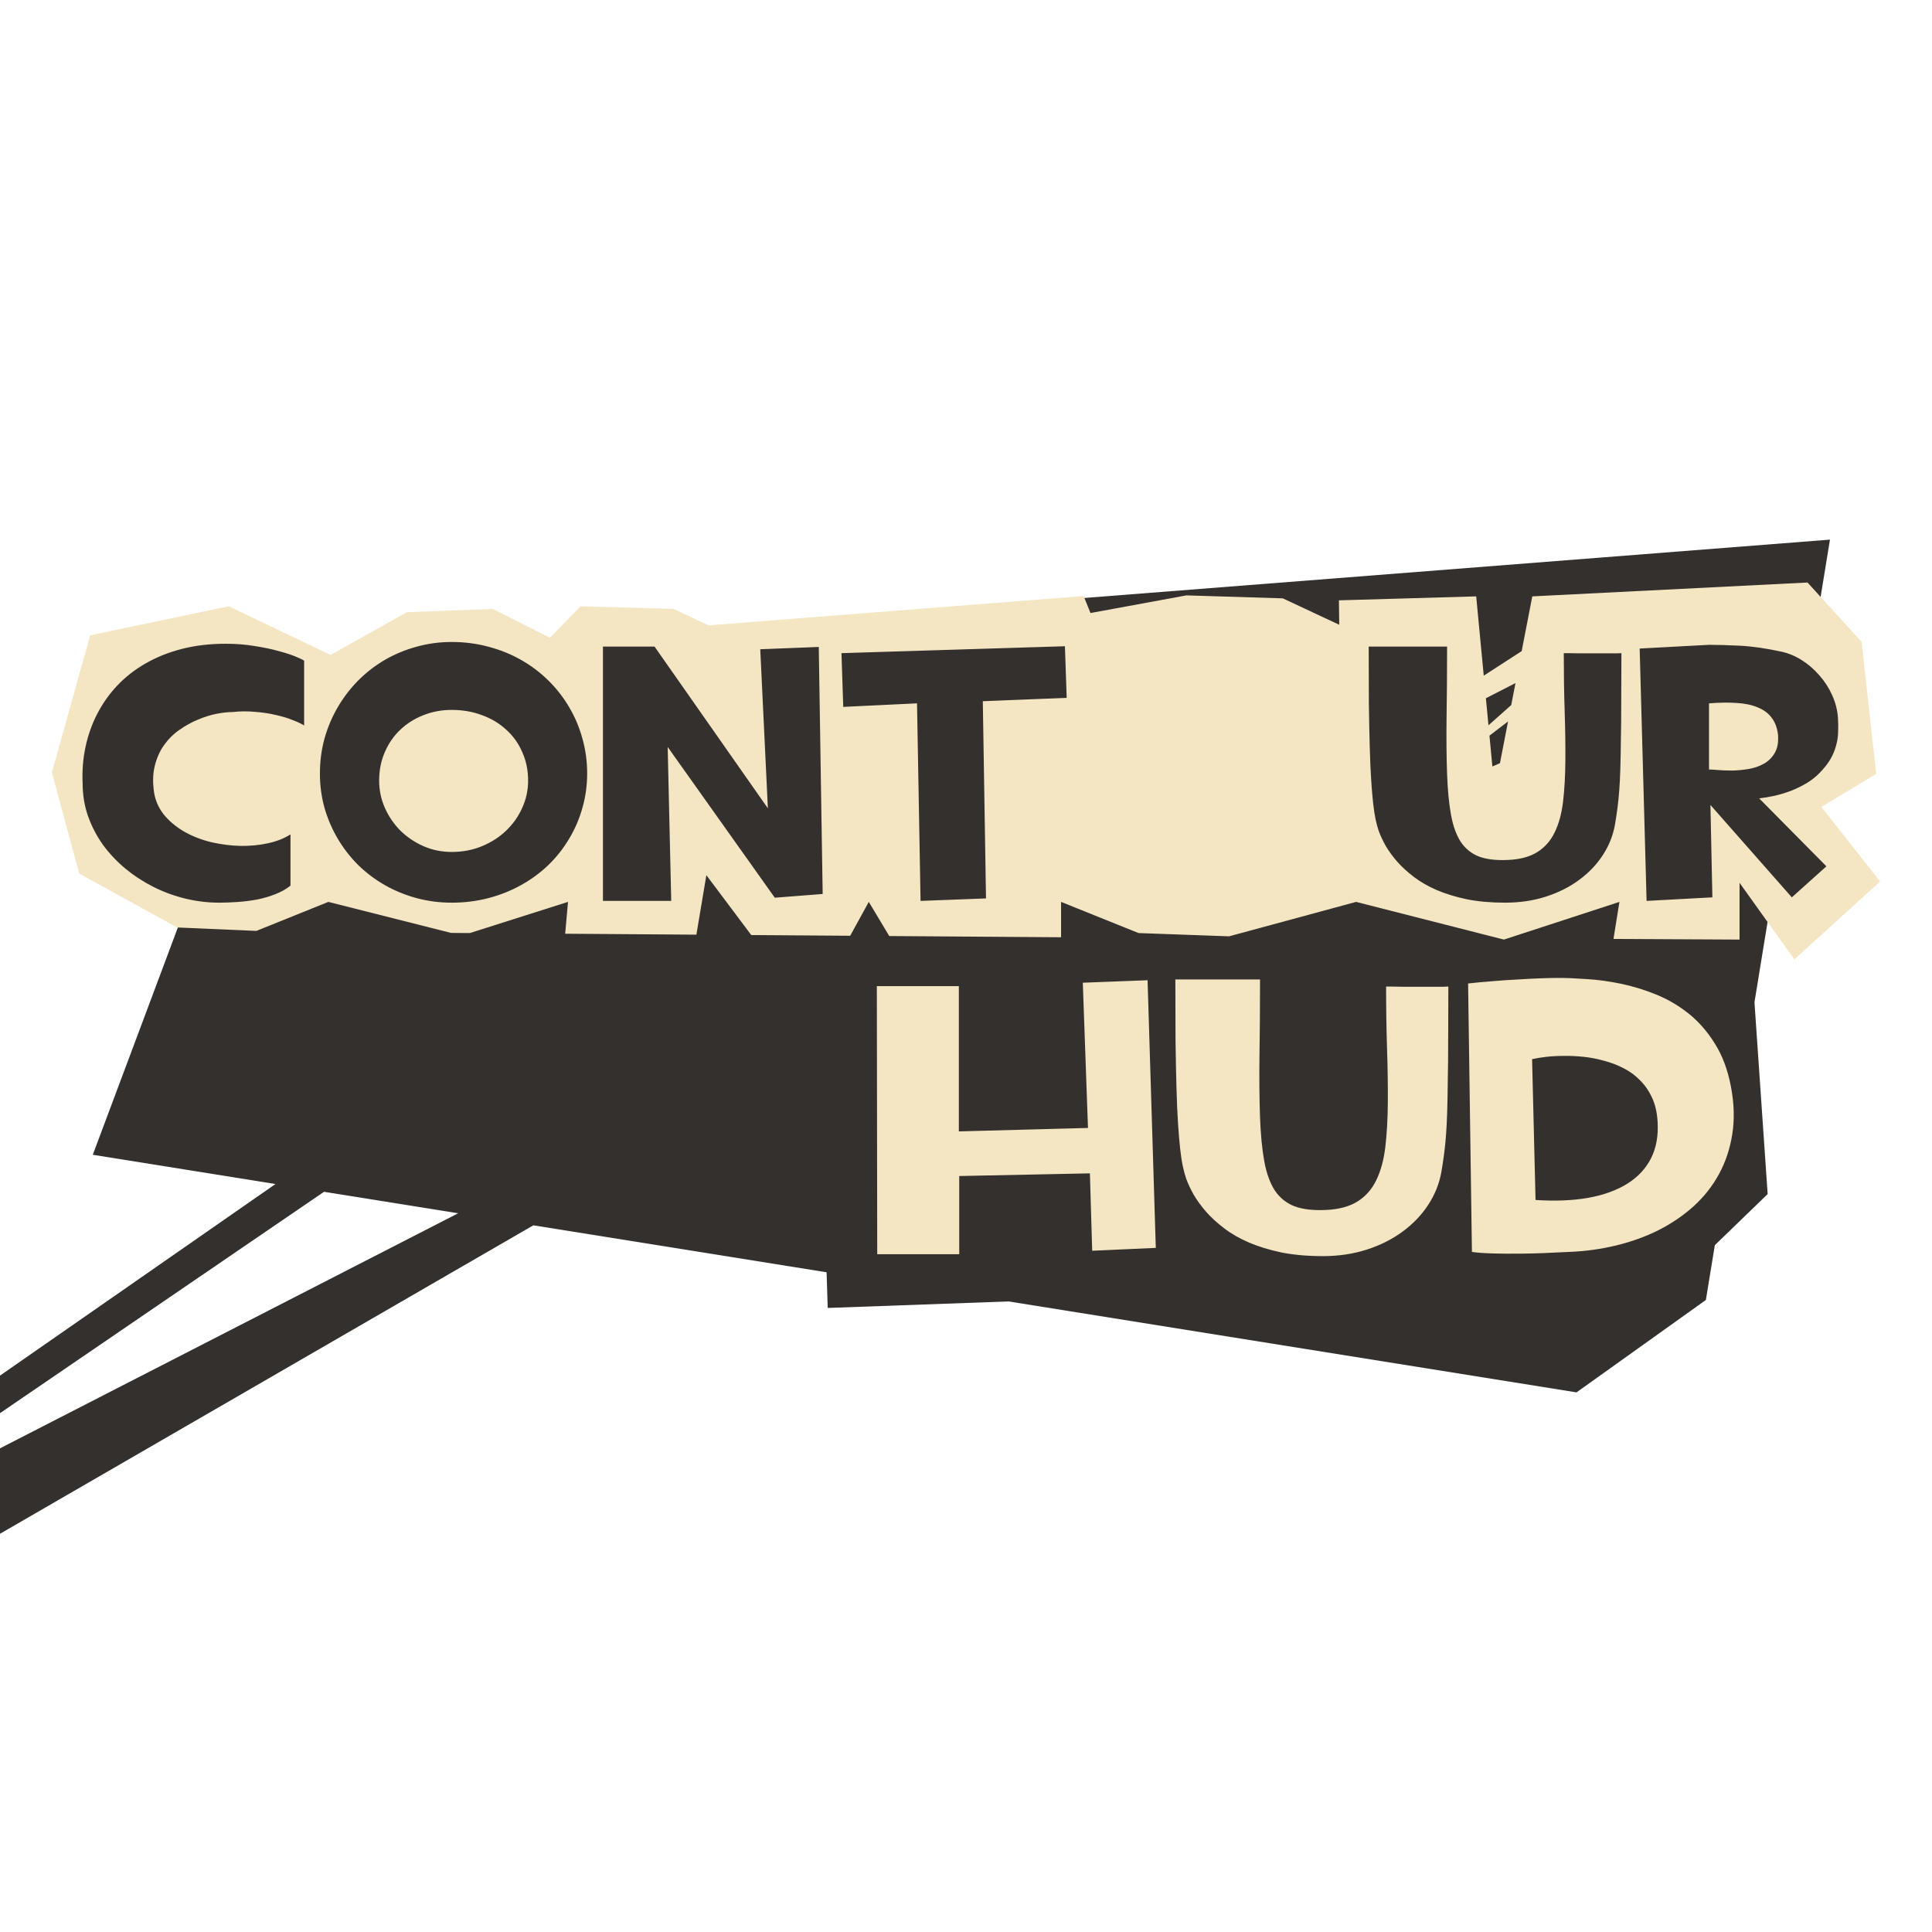
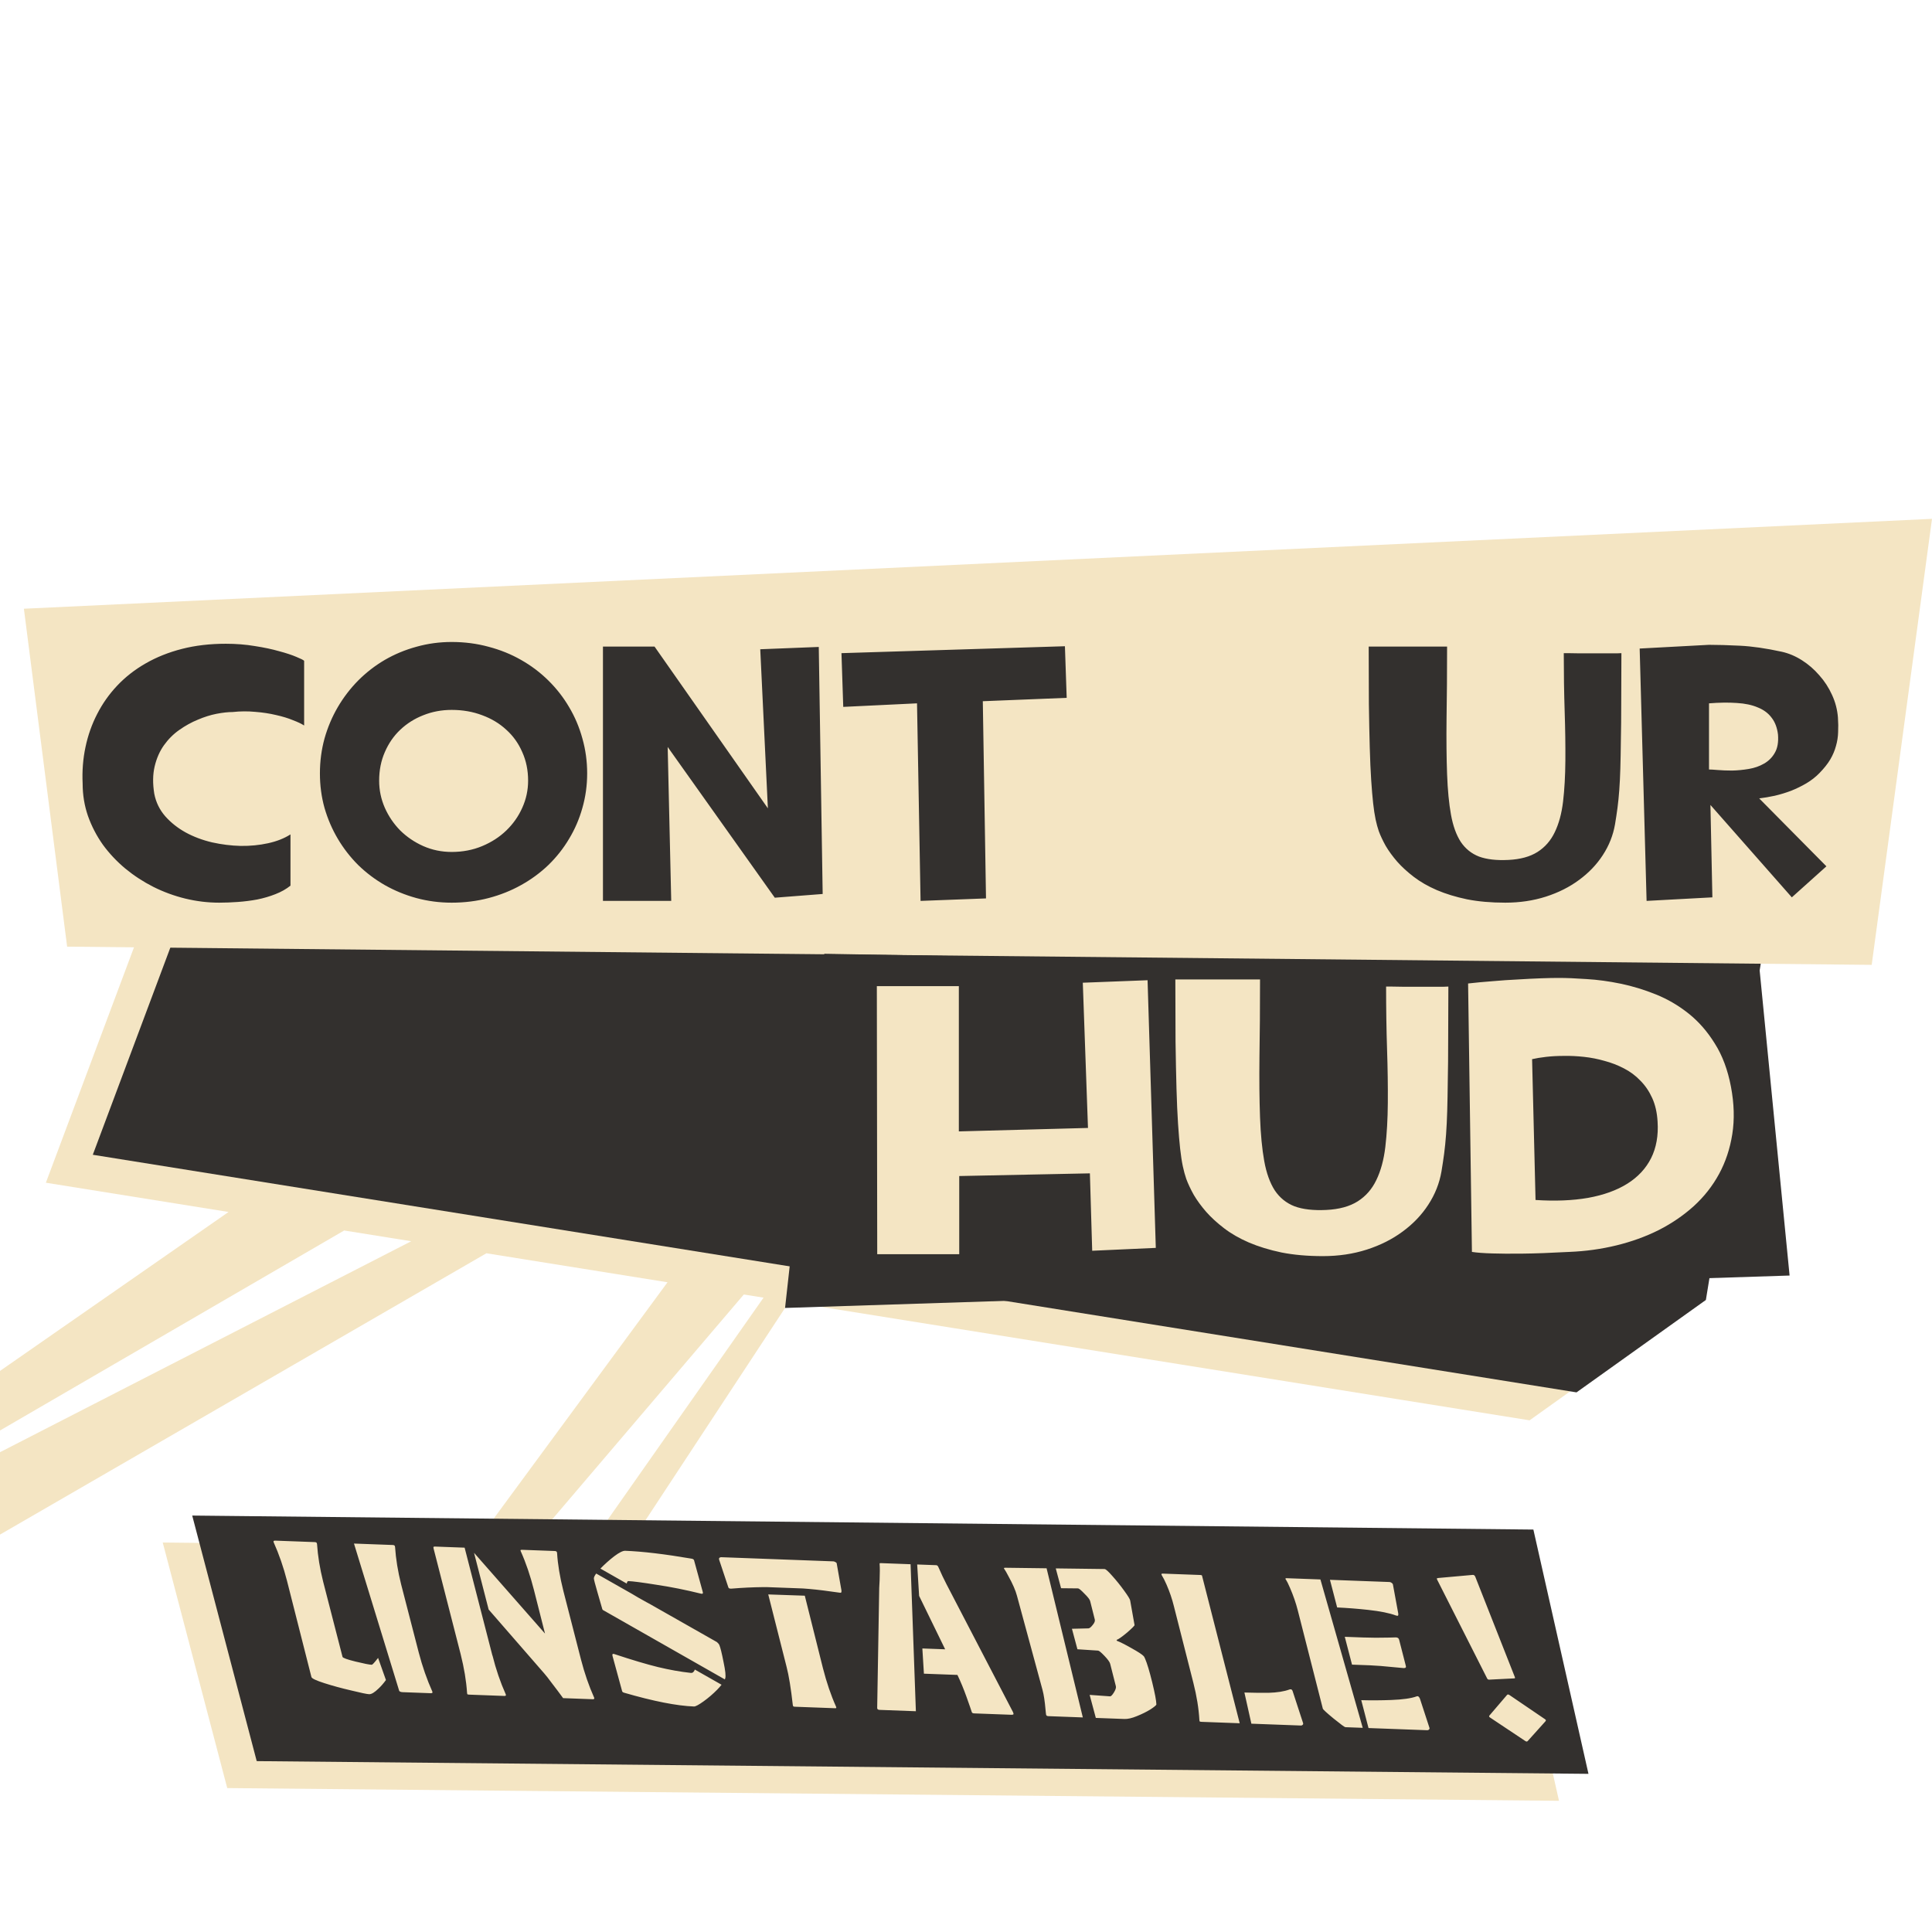
<svg xmlns="http://www.w3.org/2000/svg" width="1024mm" height="1024mm" viewBox="0 0 1024 1024" version="1.1" id="svg1">
  <defs id="defs1" />
  <g id="layer1">
+     <path id="path2" style="fill:#f4e5c3;fill-opacity:1;stroke-width:0.265" d="M 945.048 300.831 L 122.263 365.198 L 24.313 626.866 L 121.137 642.372 L 4.929 723.194 L -24.871 743.919 L -24.871 763.82 L 0 746.828 L 0 758.191 L 182.412 652.184 L 217.962 657.878 L -24.871 782.463 L -24.871 827.745 L 257.807 664.259 L 353.807 679.632 L 252.085 817.907 L 281.657 818.215 L 394.238 686.107 L 404.699 687.782 L 311.947 819.922 L 86.252 817.567 L 120.441 947.718 L 826.299 954.462 L 797.096 824.985 L 332.672 820.138 L 418.262 689.954 L 810.715 752.803 L 879.281 703.827 L 945.048 300.831 z " />
    <rect style="fill:#33302e;fill-opacity:1;stroke:#e9d5d7;stroke-width:1.415;stroke-opacity:0" id="rect6" width="170.431" height="170.431" x="-170.431" y="0.707" />
    <rect style="fill:#f4e5c3;fill-opacity:1;stroke:#e9d5d7;stroke-width:1.415;stroke-opacity:0" id="rect7" width="170.431" height="170.431" x="-170.431" y="171.138" />
    <rect style="fill:#4c738c;fill-opacity:1;stroke:#e9d5d7;stroke-width:1.415;stroke-opacity:0" id="rect8" width="170.431" height="170.431" x="-170.431" y="341.569" />
    <rect style="fill:#3c803c;fill-opacity:1;stroke:#e9d5d7;stroke-width:1.415;stroke-opacity:0" id="rect9" width="170.431" height="170.431" x="-170.431" y="512" />
    <rect style="fill:#b73a3c;fill-opacity:1;stroke:#e9d5d7;stroke-width:1.415;stroke-opacity:0" id="rect10" width="170.431" height="170.431" x="-170.431" y="682.431" />
    <rect style="fill:#e6be36;fill-opacity:1;stroke:#e9d5d7;stroke-width:1.415;stroke-opacity:0" id="rect11" width="170.431" height="170.431" x="-170.431" y="852.862" />
-     <path id="path1" style="fill:#33302e;fill-opacity:1;stroke-width:0.265" d="M 969.919 286.014 L 147.134 350.382 L 49.184 612.049 L 146.008 627.555 L 0 729.102 L 0 749.003 L 171.733 631.675 L 171.733 631.675 L 242.833 643.061 L 0 767.646 L 0 812.928 L 282.678 649.442 L 835.586 737.986 L 904.152 689.011 L 969.919 286.014 z " />
-     <path id="path174" style="fill:#f4e5c3;fill-opacity:1;stroke-width:0.265" d="m 958.024,308.744 -145.876,7.346 -5.624,29.011 -20.109,13.004 -4.001,-42.016 -72.763,2.099 0.175,12.943 -29.91,-13.993 -51.074,-1.574 -50.861,9.351 -3.635,-9.014 -198.805,15.553 -18.511,-8.718 -49.325,-1.399 -16.209,16.692 -30.318,-15.293 -45.477,1.749 -40.532,22.645 -53.92,-25.793 -73.463,15.392 -20.29,72.764 14.517,53.523 51.872,28.56 41.99,1.822 38.152,-15.375 65.042,16.443 9.958,0.071 52.031,-16.514 -1.509,16.873 69.552,0.495 5.291,-31.524 23.799,31.731 52.429,0.373 9.855,-17.948 10.846,18.095 91.067,0.648 v -18.743 l 41.062,16.517 47.988,1.732 67.31,-18.248 78.36,19.975 61.22,-19.975 -3.149,19.625 66.816,0.35 v -30.085 l 29.035,40.58 45.477,-41.28 -31.135,-39.53 29.035,-17.491 -7.696,-69.965 z m -154.786,53.304 -2.257,11.644 -12.06,10.73 -1.366,-14.342 z m -3.941,20.331 -4.288,22.114 -4.01,1.751 -1.555,-16.334 z" />
-     <path style="fill:#33302e;fill-opacity:1;stroke-width:0.265" d="m 437.715,661.579 0.989,31.662 452.673,-16.326 45.515,-44.031 -6.989,-101.671 -35.063,-19.042 H 477.788 Z" id="path16" />
+     <path id="path1" style="fill:#33302e;fill-opacity:1;stroke-width:0.265" d="M 969.919,286.014 147.134,350.382 49.184,612.049 v 0 0 0 0 l 786.403,125.936 v 0 0 0 0 0 l 68.565,-48.975 z" />
+     <path style="fill:#f4e5c3;fill-opacity:1;stroke-width:0.265" d="M 35.581,501.748 992.038,511.397 1024,274.996 12.664,322.638 Z" id="path18" />
+     <path style="fill:#33302e;fill-opacity:1;stroke-width:0.265" d="M 436.909,505.521 416.101,693.241 948.519,676.062 v 0 L 932.654,514.36 v 0 z" id="path16" />
    <path id="text168" style="font-style:normal;font-variant:normal;font-weight:normal;font-stretch:normal;font-size:192.498px;font-family:'tf2 build';-inkscape-font-specification:'tf2 build';writing-mode:lr-tb;direction:ltr;fill:#33302e;fill-opacity:1;stroke-width:4.01" d="M 239.399 340.263 C 232.945 340.263 226.711 341.109 220.695 342.801 C 214.742 344.431 209.165 346.749 203.964 349.757 C 198.826 352.765 194.126 356.399 189.865 360.66 C 185.667 364.921 182.064 369.621 179.056 374.759 C 176.048 379.897 173.698 385.443 172.007 391.396 C 170.377 397.349 169.563 403.521 169.563 409.912 C 169.563 416.304 170.377 422.414 172.007 428.242 C 173.698 434.069 176.048 439.52 179.056 444.596 C 182.064 449.672 185.667 454.309 189.865 458.507 C 194.126 462.643 198.826 466.183 203.964 469.128 C 209.165 472.074 214.742 474.361 220.695 475.99 C 226.711 477.619 232.945 478.434 239.399 478.434 C 246.23 478.434 252.747 477.619 258.95 475.99 C 265.154 474.361 270.887 472.074 276.151 469.128 C 281.477 466.183 286.302 462.643 290.626 458.507 C 294.949 454.309 298.615 449.672 301.623 444.596 C 304.693 439.52 307.043 434.069 308.673 428.242 C 310.365 422.351 311.21 416.241 311.21 409.912 C 311.21 403.521 310.365 397.349 308.673 391.396 C 307.043 385.443 304.693 379.897 301.623 374.759 C 298.615 369.621 294.949 364.921 290.626 360.66 C 286.302 356.399 281.477 352.765 276.151 349.757 C 270.887 346.749 265.154 344.431 258.95 342.801 C 252.747 341.109 246.23 340.263 239.399 340.263 z M 119.652 341.203 C 111.255 341.203 103.517 342.112 96.436 343.929 C 89.355 345.747 82.932 348.316 77.167 351.637 C 71.465 354.895 66.452 358.812 62.129 363.386 C 57.867 367.898 54.327 372.911 51.507 378.425 C 48.688 383.877 46.62 389.735 45.304 396.002 C 43.988 402.205 43.487 408.628 43.8 415.27 C 43.8 421.286 44.74 427.019 46.619 432.471 C 48.562 437.922 51.194 442.998 54.515 447.698 C 57.899 452.335 61.878 456.565 66.452 460.387 C 71.027 464.147 75.977 467.374 81.303 470.068 C 86.692 472.763 92.332 474.83 98.222 476.272 C 104.175 477.713 110.159 478.434 116.174 478.434 C 119.307 478.434 122.598 478.308 126.044 478.058 C 129.553 477.807 132.999 477.369 136.383 476.742 C 139.767 476.053 142.963 475.113 145.97 473.922 C 149.041 472.731 151.704 471.227 153.96 469.41 L 153.96 442.246 C 150.638 444.377 146.66 445.943 142.023 446.946 C 137.449 447.948 132.623 448.419 127.548 448.356 C 122.535 448.231 117.49 447.604 112.415 446.476 C 107.339 445.286 102.671 443.531 98.41 441.212 C 94.212 438.894 90.609 436.043 87.601 432.659 C 84.593 429.212 82.65 425.234 81.773 420.722 C 80.896 415.333 80.958 410.508 81.961 406.247 C 82.963 401.986 84.593 398.257 86.848 395.062 C 89.167 391.803 91.893 389.078 95.026 386.884 C 98.222 384.629 101.512 382.811 104.895 381.433 C 108.279 379.991 111.569 378.958 114.765 378.331 C 118.023 377.704 120.874 377.391 123.318 377.391 C 127.328 376.952 131.308 376.921 135.255 377.297 C 139.266 377.61 142.962 378.174 146.346 378.989 C 149.73 379.741 152.707 380.649 155.276 381.715 C 157.908 382.717 159.881 383.657 161.197 384.535 L 161.197 350.227 C 160.759 349.789 159.38 349.099 157.062 348.159 C 154.743 347.157 151.704 346.154 147.944 345.152 C 144.247 344.086 139.955 343.178 135.067 342.426 C 130.242 341.611 125.104 341.203 119.652 341.203 z M 905.811 341.768 L 869.06 343.741 L 872.726 477.494 L 907.597 475.614 L 906.563 426.643 L 949.706 475.614 L 968.034 459.165 L 932.411 423.166 C 935.043 422.853 937.8 422.382 940.683 421.756 C 943.628 421.066 946.51 420.189 949.33 419.124 C 952.149 417.996 954.844 416.68 957.413 415.176 C 960.045 413.61 962.364 411.793 964.369 409.725 C 966.813 407.218 968.724 404.806 970.103 402.487 C 971.481 400.106 972.483 397.725 973.11 395.344 C 973.799 392.963 974.176 390.55 974.238 388.106 C 974.364 385.662 974.332 383.062 974.144 380.305 C 973.831 376.169 972.797 372.19 971.043 368.368 C 969.288 364.483 967.032 361.005 964.275 357.934 C 961.581 354.801 958.51 352.138 955.064 349.945 C 951.617 347.752 948.045 346.248 944.348 345.433 C 936.014 343.616 928.62 342.551 922.166 342.238 C 915.774 341.924 910.323 341.768 905.811 341.768 z M 564.428 342.52 L 445.997 346.185 L 446.937 374.665 L 486.038 372.786 L 487.918 477.494 L 522.601 476.178 L 520.909 371.657 L 565.368 369.871 L 564.428 342.52 z M 319.576 342.708 L 319.576 477.494 L 355.763 477.494 L 353.883 395.908 L 410.655 475.802 L 436.033 473.828 L 433.965 342.895 L 402.947 344.118 L 406.99 428.429 L 346.928 342.708 L 319.576 342.708 z M 725.438 342.708 C 725.438 354.175 725.47 364.326 725.532 373.161 C 725.658 381.934 725.814 389.642 726.002 396.284 C 726.19 402.926 726.441 408.628 726.754 413.39 C 727.067 418.153 727.412 422.257 727.788 425.704 C 728.164 429.087 728.603 431.97 729.104 434.351 C 729.605 436.669 730.169 438.737 730.796 440.555 C 731.673 442.936 732.895 445.536 734.462 448.356 C 736.091 451.113 738.128 453.902 740.571 456.721 C 743.015 459.479 745.96 462.173 749.406 464.805 C 752.853 467.437 756.895 469.755 761.532 471.76 C 766.231 473.766 771.558 475.395 777.511 476.648 C 783.526 477.838 790.293 478.434 797.813 478.434 C 805.52 478.434 812.695 477.368 819.338 475.238 C 825.98 473.107 831.839 470.162 836.914 466.403 C 842.053 462.643 846.251 458.257 849.509 453.244 C 852.83 448.168 854.992 442.716 855.995 436.889 C 856.496 433.881 856.934 430.967 857.31 428.148 C 857.686 425.265 858 422.132 858.25 418.748 C 858.501 415.302 858.689 411.479 858.815 407.281 C 858.94 403.02 859.034 398.038 859.096 392.336 C 859.222 386.633 859.284 380.023 859.284 372.503 C 859.347 364.921 859.379 356.148 859.379 346.185 L 857.123 346.279 L 851.483 346.279 L 844.152 346.279 L 836.82 346.279 C 834.564 346.216 832.653 346.185 831.087 346.185 L 828.831 346.185 C 828.831 357.088 828.987 367.334 829.301 376.921 C 829.614 386.446 829.739 395.218 829.676 403.239 C 829.614 411.26 829.207 418.466 828.455 424.858 C 827.703 431.187 826.23 436.607 824.037 441.118 C 821.907 445.567 818.867 449.045 814.92 451.552 C 810.972 454.058 805.834 455.468 799.505 455.781 C 793.176 456.095 787.975 455.499 783.902 453.996 C 779.892 452.429 776.664 449.828 774.22 446.194 C 771.839 442.497 770.117 437.703 769.051 431.813 C 767.986 425.923 767.296 418.748 766.983 410.289 C 766.67 401.767 766.576 391.929 766.701 380.775 C 766.889 369.621 766.983 356.932 766.983 342.708 L 725.438 342.708 z M 920.568 372.597 C 924.892 372.848 928.589 373.631 931.659 374.947 C 934.793 376.2 937.236 378.018 938.991 380.399 C 940.808 382.717 941.936 385.694 942.375 389.328 C 942.688 393.339 942.124 396.565 940.683 399.009 C 939.304 401.453 937.393 403.365 934.949 404.743 C 932.568 406.122 929.873 407.061 926.865 407.563 C 923.858 408.064 920.944 408.346 918.124 408.409 C 915.305 408.409 912.767 408.315 910.511 408.127 C 908.255 407.939 906.688 407.845 905.811 407.845 L 905.811 372.786 C 911.325 372.347 916.244 372.284 920.568 372.597 z M 239.399 376.263 C 245.227 376.263 250.616 377.203 255.566 379.083 C 260.517 380.9 264.778 383.469 268.35 386.79 C 271.984 390.049 274.804 393.997 276.809 398.634 C 278.877 403.208 279.911 408.252 279.911 413.766 C 279.911 418.779 278.877 423.573 276.809 428.148 C 274.804 432.659 271.984 436.669 268.35 440.178 C 264.778 443.625 260.517 446.382 255.566 448.45 C 250.616 450.517 245.227 451.552 239.399 451.552 C 234.073 451.552 229.06 450.517 224.36 448.45 C 219.723 446.382 215.651 443.625 212.142 440.178 C 208.695 436.669 205.969 432.659 203.964 428.148 C 201.959 423.573 200.956 418.779 200.956 413.766 C 200.956 408.252 201.959 403.208 203.964 398.634 C 205.969 393.997 208.695 390.049 212.142 386.79 C 215.651 383.469 219.723 380.9 224.36 379.083 C 229.06 377.203 234.073 376.263 239.399 376.263 z " />
    <path id="text169" style="font-style:normal;font-variant:normal;font-weight:normal;font-stretch:normal;font-size:207.971px;font-family:'tf2 build';-inkscape-font-specification:'tf2 build';writing-mode:lr-tb;direction:ltr;fill:#f4e5c3;fill-opacity:1;stroke-width:4.333" d="M 825.952 518.322 C 823.447 518.322 820.334 518.39 816.61 518.525 C 812.887 518.661 808.858 518.864 804.526 519.135 C 800.193 519.338 795.725 519.643 791.121 520.049 C 786.585 520.387 782.253 520.794 778.123 521.267 L 780.154 663.537 C 782.726 663.943 786.349 664.214 791.02 664.349 C 795.014 664.485 800.295 664.518 806.861 664.45 C 813.428 664.383 821.721 664.078 831.74 663.537 C 840.338 663.198 848.665 662.047 856.721 660.084 C 864.778 658.12 872.258 655.413 879.163 651.96 C 886.069 648.44 892.263 644.208 897.747 639.266 C 903.23 634.257 907.699 628.57 911.152 622.206 C 914.604 615.843 916.94 608.802 918.158 601.084 C 919.377 593.299 919.14 584.938 917.447 576.002 C 915.755 567.066 912.911 559.449 908.917 553.153 C 904.991 546.79 900.354 541.476 895.005 537.211 C 889.657 532.946 883.869 529.561 877.64 527.056 C 871.412 524.551 865.184 522.655 858.955 521.369 C 852.727 520.082 846.736 519.27 840.981 518.932 C 835.295 518.525 830.285 518.322 825.952 518.322 z M 622.957 519.135 C 622.957 531.524 622.991 542.491 623.059 552.037 C 623.194 561.514 623.363 569.841 623.567 577.017 C 623.77 584.194 624.04 590.354 624.379 595.499 C 624.717 600.644 625.089 605.079 625.496 608.802 C 625.902 612.458 626.376 615.572 626.918 618.145 C 627.459 620.65 628.069 622.883 628.746 624.847 C 629.693 627.419 631.013 630.229 632.706 633.275 C 634.466 636.254 636.666 639.266 639.307 642.313 C 641.947 645.291 645.128 648.203 648.852 651.046 C 652.575 653.889 656.942 656.394 661.952 658.561 C 667.029 660.727 672.783 662.487 679.215 663.841 C 685.714 665.127 693.026 665.771 701.149 665.771 C 709.476 665.771 717.228 664.619 724.404 662.318 C 731.58 660.016 737.91 656.834 743.393 652.773 C 748.945 648.711 753.48 643.972 757.001 638.556 C 760.589 633.072 762.924 627.182 764.008 620.886 C 764.549 617.637 765.023 614.489 765.429 611.442 C 765.835 608.328 766.174 604.943 766.445 601.287 C 766.716 597.564 766.919 593.434 767.054 588.898 C 767.19 584.295 767.291 578.913 767.359 572.752 C 767.494 566.592 767.562 559.449 767.562 551.326 C 767.63 543.134 767.664 533.656 767.664 522.892 L 765.226 522.993 L 759.134 522.993 L 751.213 522.993 L 743.292 522.993 C 740.855 522.926 738.79 522.892 737.098 522.892 L 734.661 522.892 C 734.661 534.672 734.83 545.74 735.168 556.098 C 735.507 566.389 735.642 575.866 735.574 584.532 C 735.507 593.197 735.067 600.983 734.254 607.888 C 733.442 614.726 731.851 620.582 729.482 625.456 C 727.18 630.263 723.896 634.02 719.631 636.728 C 715.366 639.436 709.815 640.959 702.977 641.297 C 696.14 641.636 690.521 640.993 686.12 639.368 C 681.788 637.676 678.301 634.866 675.661 630.94 C 673.088 626.946 671.226 621.766 670.075 615.403 C 668.924 609.039 668.18 601.287 667.841 592.148 C 667.503 582.941 667.402 572.312 667.537 560.262 C 667.74 548.212 667.841 534.502 667.841 519.135 L 622.957 519.135 z M 608.233 519.541 L 573.909 520.861 L 576.651 597.835 L 508.208 599.663 L 508.208 522.689 L 464.745 522.689 L 464.948 664.755 L 508.411 664.755 L 508.411 623.323 L 577.667 621.902 L 578.885 662.927 L 612.599 661.404 L 608.233 519.541 z M 828.897 559.653 C 832.282 559.585 835.836 559.754 839.56 560.16 C 843.283 560.566 846.905 561.277 850.426 562.293 C 854.014 563.241 857.432 564.561 860.682 566.253 C 863.999 567.946 866.91 570.112 869.415 572.752 C 871.988 575.325 874.086 578.405 875.711 581.993 C 877.336 585.581 878.283 589.745 878.554 594.484 C 879.028 601.863 877.877 608.328 875.102 613.879 C 872.326 619.363 868.129 623.865 862.51 627.385 C 856.891 630.906 849.952 633.41 841.692 634.9 C 833.501 636.321 824.226 636.694 813.868 636.017 L 812.04 561.379 C 814.071 560.905 816.542 560.499 819.453 560.16 C 822.364 559.822 825.512 559.653 828.897 559.653 z " />
+     <path style="fill:#33302e;fill-opacity:1;stroke-width:0.304" d="m 136.065,933.431 -34.189,-130.152 710.845,7.418 29.203,129.477 z" id="path3" />
+     <path id="text3" style="font-style:italic;font-variant:normal;font-weight:600;font-stretch:normal;font-size:118.933px;font-family:'VALVE Oracle';-inkscape-font-specification:'VALVE Oracle Semi-Bold Italic';writing-mode:lr-tb;direction:ltr;fill:#f4e5c3;fill-opacity:1;stroke-width:1.593" d="m 780.787,834.74 -0.244,-0.009 -18.248,1.641 c -0.372,0.064 -0.623,0.132 -0.751,0.204 -0.047,0.076 0.015,0.31 0.185,0.703 l 26.439,52.237 c 0.205,0.471 0.552,0.716 1.039,0.734 l 13.271,-0.667 c 0.488,0.018 0.63,-0.208 0.425,-0.68 l -20.974,-53.193 c -0.273,-0.629 -0.654,-0.952 -1.142,-0.97 z m -44.283,3.764 -31.602,-1.174 3.811,14.652 c 5.528,0.264 11.012,0.694 16.452,1.291 6.385,0.701 11.298,1.695 14.738,2.982 0.556,0.175 0.922,0.189 1.098,0.041 0.141,-0.227 0.174,-0.612 0.097,-1.156 l -2.812,-15.295 c -0.089,-0.39 -0.348,-0.709 -0.776,-0.957 -0.346,-0.245 -0.682,-0.373 -1.007,-0.385 z m -36.655,-1.361 -17.749,-0.66 c -0.651,-0.024 -0.907,0.121 -0.771,0.435 l 0.327,0.476 c 0.436,0.635 1.115,2.013 2.038,4.135 1.777,4.086 3.171,8.119 4.182,12.099 l 13.245,51.978 c 0.124,0.468 2.055,2.241 5.793,5.318 3.704,2.998 5.759,4.504 6.166,4.519 l 9.197,0.342 z m -114.435,-5.526 -25.839,-0.332 2.814,10.504 9.007,0.091 c 0.488,0.018 1.613,0.949 3.375,2.793 1.809,1.768 2.82,3.081 3.034,3.939 l 2.476,9.832 c 0.179,0.78 -0.207,1.732 -1.158,2.856 -0.87,1.127 -1.613,1.718 -2.23,1.772 l -8.743,0.214 2.908,10.854 10.961,0.719 c 0.488,0.018 1.613,0.949 3.375,2.792 1.762,1.843 2.767,3.234 3.014,4.171 l 3.033,11.941 c 0.179,0.78 -0.179,1.887 -1.075,3.323 -0.849,1.36 -1.517,2.031 -2.005,2.013 l -10.824,-0.777 3.271,12.209 15.17,0.563 c 1.789,0.066 3.972,-0.433 6.55,-1.496 2.659,-1.061 5.063,-2.247 7.213,-3.559 2.116,-1.39 3.17,-2.279 3.162,-2.665 -0.041,-1.934 -0.774,-5.827 -2.199,-11.678 -1.459,-5.929 -2.718,-10.112 -3.777,-12.548 -0.308,-0.707 -0.536,-1.141 -0.686,-1.301 -0.783,-0.879 -2.967,-2.314 -6.552,-4.302 -3.504,-1.986 -6.067,-3.279 -7.688,-3.88 l -0.205,-0.471 c 0.92,-0.275 2.762,-1.56 5.525,-3.854 2.729,-2.372 4.065,-3.714 4.01,-4.026 l -2.326,-13.074 c -0.179,-0.78 -1.256,-2.52 -3.231,-5.222 -2.009,-2.78 -4.096,-5.37 -6.26,-7.77 -2.082,-2.397 -3.449,-3.607 -4.099,-3.631 z m 50.82,3.163 -19.883,-0.739 c -0.651,-0.024 -0.89,0.161 -0.719,0.553 l 0.154,0.353 c 0.757,1.188 1.596,2.842 2.519,4.964 1.64,3.772 2.931,7.569 3.874,11.392 l 10.296,40.505 c 1.809,7.102 2.884,13.713 3.225,19.833 0.008,0.387 0.087,0.66 0.236,0.82 0.197,0.085 0.539,0.136 1.027,0.154 l 20.108,0.747 -20.002,-78.321 c -0.15,-0.16 -0.428,-0.248 -0.835,-0.263 z m -81.524,-3.558 -21.795,-0.28 c -0.651,-0.024 -0.907,0.121 -0.771,0.435 l 0.327,0.476 c 0.402,0.556 1.094,1.78 2.077,3.672 1.064,1.895 1.989,3.746 2.775,5.553 0.752,1.729 1.313,3.296 1.685,4.701 l 13.542,49.902 c 0.687,2.499 1.226,6.037 1.615,10.613 0.148,1.629 0.257,2.522 0.325,2.679 0.171,0.393 0.541,0.6 1.11,0.621 l 18.318,0.68 z m -58.511,-1.644 -10.073,-0.374 1.026,16.653 13.799,28.31 -12.082,-0.449 0.823,13.366 17.763,0.659 c 1.7,3.542 3.294,7.389 4.78,11.542 1.486,4.152 2.438,6.894 2.856,8.223 0.171,0.393 0.582,0.601 1.232,0.625 l 19.761,0.734 c 0.488,0.018 0.819,-0.047 0.995,-0.195 0.176,-0.148 0.144,-0.497 -0.095,-1.047 l -0.102,-0.236 L 501.706,839.755 c -1.474,-2.838 -2.929,-5.906 -4.364,-9.207 -0.273,-0.629 -0.654,-0.952 -1.142,-0.97 z m -13.572,-0.504 -15.581,-0.579 c -0.488,-0.018 -0.756,0.011 -0.803,0.086 -0.047,0.076 -0.05,0.346 -0.008,0.811 0.127,1.396 0.121,4.141 -0.02,8.233 l -0.209,3.935 -1.082,63.738 c 0.029,0.62 0.45,0.944 1.264,0.974 l 19.245,0.715 z m -40.954,-1.521 -59.405,-2.206 c -0.325,-0.012 -0.64,0.092 -0.944,0.313 -0.223,0.224 -0.289,0.531 -0.2,0.921 l 4.738,14.207 c 0.124,0.468 0.261,0.783 0.41,0.943 0.231,0.163 0.509,0.251 0.834,0.263 l 0.488,0.018 c 5.772,-0.482 11.376,-0.751 16.814,-0.806 l 5.1e-4,10e-6 0.061,-2.9e-4 c 0.579,-0.006 1.156,-0.009 1.731,-0.01 l 19.395,0.721 c 1.037,0.069 2.124,0.154 3.261,0.255 l 0.016,10e-4 5.3e-4,3e-5 c 4.551,0.404 9.902,1.06 16.052,1.968 0.522,0.097 0.83,0.069 0.924,-0.082 0.141,-0.227 0.191,-0.573 0.149,-1.038 l -2.524,-14.357 c -0.055,-0.311 -0.28,-0.552 -0.674,-0.721 -0.428,-0.248 -0.804,-0.378 -1.13,-0.39 z m -110.328,-5.605 c -1.22,-0.045 -3.158,0.926 -5.813,2.915 -2.557,1.979 -4.99,4.153 -7.298,6.522 l 13.942,7.936 c 0.162,-0.887 0.454,-1.323 0.876,-1.307 2.358,0.088 7.321,0.736 14.887,1.945 7.614,1.133 15.455,2.7 23.526,4.7 0.997,0.269 1.315,-0.106 0.952,-1.124 l -4.545,-16.52 c -0.089,-0.39 -0.453,-0.674 -1.091,-0.852 -14.435,-2.469 -26.247,-3.874 -35.436,-4.215 z m -37.27,0.123 -17.321,-0.643 c -0.488,-0.018 -0.779,0.049 -0.873,0.2 -0.047,0.076 0.015,0.31 0.185,0.703 2.679,5.975 4.984,12.748 6.916,20.318 l 5.88,23.178 -37.606,-42.798 7.734,30.047 29.443,33.84 c 1.116,1.278 2.277,2.751 3.482,4.42 1.253,1.593 2.465,3.184 3.636,4.774 l 2.911,3.935 15.736,0.584 c 0.732,0.027 0.961,-0.274 0.688,-0.902 -2.747,-6.132 -5.058,-12.827 -6.935,-20.087 l -9.355,-36.411 c -1.864,-7.413 -2.973,-14.103 -3.328,-20.069 -0.008,-0.387 -0.128,-0.662 -0.359,-0.825 -0.15,-0.16 -0.428,-0.248 -0.834,-0.263 z m -47.816,-1.776 -15.737,-0.584 c -0.407,-0.015 -0.657,0.052 -0.752,0.204 -0.094,0.151 -0.063,0.5 0.095,1.047 l 14.276,55.727 c 1.864,7.413 3.001,14.258 3.41,20.535 0.008,0.387 0.087,0.66 0.237,0.821 0.197,0.085 0.539,0.136 1.027,0.154 l 18.541,0.689 c 0.732,0.027 0.961,-0.273 0.688,-0.902 -2.847,-6.362 -5.185,-13.208 -7.014,-20.536 l -0.056,-0.021 z m -38.059,-1.414 -20.588,-0.765 23.988,78.121 c 0.334,0.399 0.948,0.615 1.842,0.648 l 14.882,0.553 c 0.813,0.03 1.083,-0.269 0.81,-0.898 -2.884,-6.446 -5.281,-13.338 -7.192,-20.676 l -9.323,-36.062 c -1.74,-6.945 -2.815,-13.556 -3.225,-19.833 -0.042,-0.465 -0.162,-0.74 -0.359,-0.825 -0.15,-0.16 -0.428,-0.248 -0.834,-0.263 z m -41.352,-1.536 -20.981,-0.779 c -0.813,-0.03 -1.083,0.269 -0.81,0.898 2.849,6.368 5.196,13.141 7.038,20.322 l 12.957,51.04 c 0.179,0.78 2.453,1.87 6.822,3.269 4.369,1.399 9.134,2.697 14.295,3.894 5.195,1.275 8.362,1.934 9.5,1.976 1.22,0.045 2.897,-0.974 5.03,-3.06 1.276,-1.2 2.562,-2.682 3.859,-4.446 l -4.165,-11.743 c -0.126,0.163 -0.257,0.333 -0.394,0.508 -1.645,2.103 -2.631,3.149 -2.956,3.137 -1.301,-0.048 -4.19,-0.62 -8.666,-1.714 -4.395,-1.091 -6.671,-1.91 -6.829,-2.457 l -10.283,-39.924 c -1.74,-6.945 -2.815,-13.556 -3.225,-19.833 -0.042,-0.465 -0.162,-0.74 -0.359,-0.825 -0.15,-0.16 -0.428,-0.248 -0.834,-0.263 z m 149.148,16.664 c -0.797,1.081 -1.208,1.919 -1.234,2.513 -0.039,0.462 0.59,2.921 1.888,7.376 l 2.605,9.026 c 0.048,0.111 0.124,0.235 0.228,0.371 l 64.697,36.826 c 0.082,-0.195 0.152,-0.385 0.21,-0.569 0.382,-1.145 0.076,-4.056 -0.917,-8.731 -0.912,-4.672 -1.659,-7.676 -2.239,-9.012 -0.179,-0.413 -0.61,-0.912 -1.293,-1.496 l -7.4e-4,-5.5e-4 -34.982,-19.86 c -6.7e-4,-3.6e-4 -0.001,-7.5e-4 -0.002,-10e-4 -0.794,-0.433 -1.587,-0.866 -2.379,-1.299 -3.076,-1.683 -5.63,-3.15 -7.66,-4.401 l -5.3e-4,-3e-5 z m 110.562,11.743 -14.172,-0.493 -5.2,-0.181 9.715,38.374 c 1.203,4.606 2.305,11.372 3.308,20.3 0.055,0.311 0.158,0.547 0.308,0.707 0.197,0.085 0.499,0.135 0.905,0.15 l 20.981,0.779 c 0.488,0.018 0.756,-0.011 0.803,-0.086 0.094,-0.151 0.056,-0.423 -0.115,-0.816 -2.679,-5.975 -4.984,-12.748 -6.916,-20.318 z m 313.349,22.099 -3.557,0.1 c -4.905,0.127 -9.553,0.109 -13.945,-0.054 l -9.645,-0.358 3.837,14.753 9.46,0.352 c 3.09,0.115 7.648,0.477 13.674,1.088 l 4.25,0.39 c 1.057,0.039 1.421,-0.411 1.093,-1.351 l -3.455,-13.464 c -0.166,-0.934 -0.737,-1.419 -1.713,-1.455 z m 59.407,30.252 c -0.224,-0.008 -0.415,0.081 -0.573,0.269 l -9.229,10.79 c -0.446,0.447 -0.298,0.878 0.442,1.292 l 18.422,12.28 c 0.577,0.408 1.025,0.425 1.342,0.05 l 9.382,-10.436 c 0.446,-0.447 0.298,-0.878 -0.442,-1.292 l -18.576,-12.634 c -0.289,-0.204 -0.545,-0.31 -0.769,-0.318 z m -115.255,-2.756 c -0.163,-0.006 -0.349,0.026 -0.559,0.095 -2.822,1.055 -6.563,1.65 -11.224,1.786 -3.345,0.041 -7.583,-0.01 -12.714,-0.153 l 3.689,16.516 26.287,0.976 c 0.325,0.012 0.6,-0.094 0.822,-0.318 0.304,-0.221 0.411,-0.526 0.321,-0.916 l -5.449,-16.669 c -0.213,-0.858 -0.604,-1.298 -1.174,-1.319 z m 67.237,3.657 -0.437,0.1 c -2.822,1.055 -7.342,1.699 -13.561,1.931 -5.138,0.197 -10.405,0.228 -15.801,0.09 l 3.842,14.772 31.167,1.157 c 0.325,0.012 0.599,-0.093 0.822,-0.317 0.304,-0.221 0.411,-0.526 0.322,-0.916 l -5.059,-15.494 c -0.376,-0.864 -0.808,-1.305 -1.296,-1.324 z m -426.128,-22.422 c -0.579,-0.061 -0.74,0.353 -0.483,1.242 l 5.049,18.509 c 0.089,0.39 0.453,0.674 1.091,0.852 15.567,4.521 27.905,6.951 37.013,7.289 0.813,0.03 2.5,-0.874 5.061,-2.711 2.561,-1.838 4.979,-3.912 7.254,-6.224 0.898,-0.923 1.66,-1.788 2.286,-2.594 l -14.187,-8.055 c -0.1,0.489 -0.335,0.907 -0.706,1.252 -0.317,0.375 -0.72,0.553 -1.207,0.535 l -0.244,-0.009 c -5.457,-0.589 -11.224,-1.615 -17.3,-3.078 -5.995,-1.46 -13.714,-3.756 -23.158,-6.89 -0.178,-0.065 -0.334,-0.104 -0.468,-0.118 z" />
  </g>
</svg>
